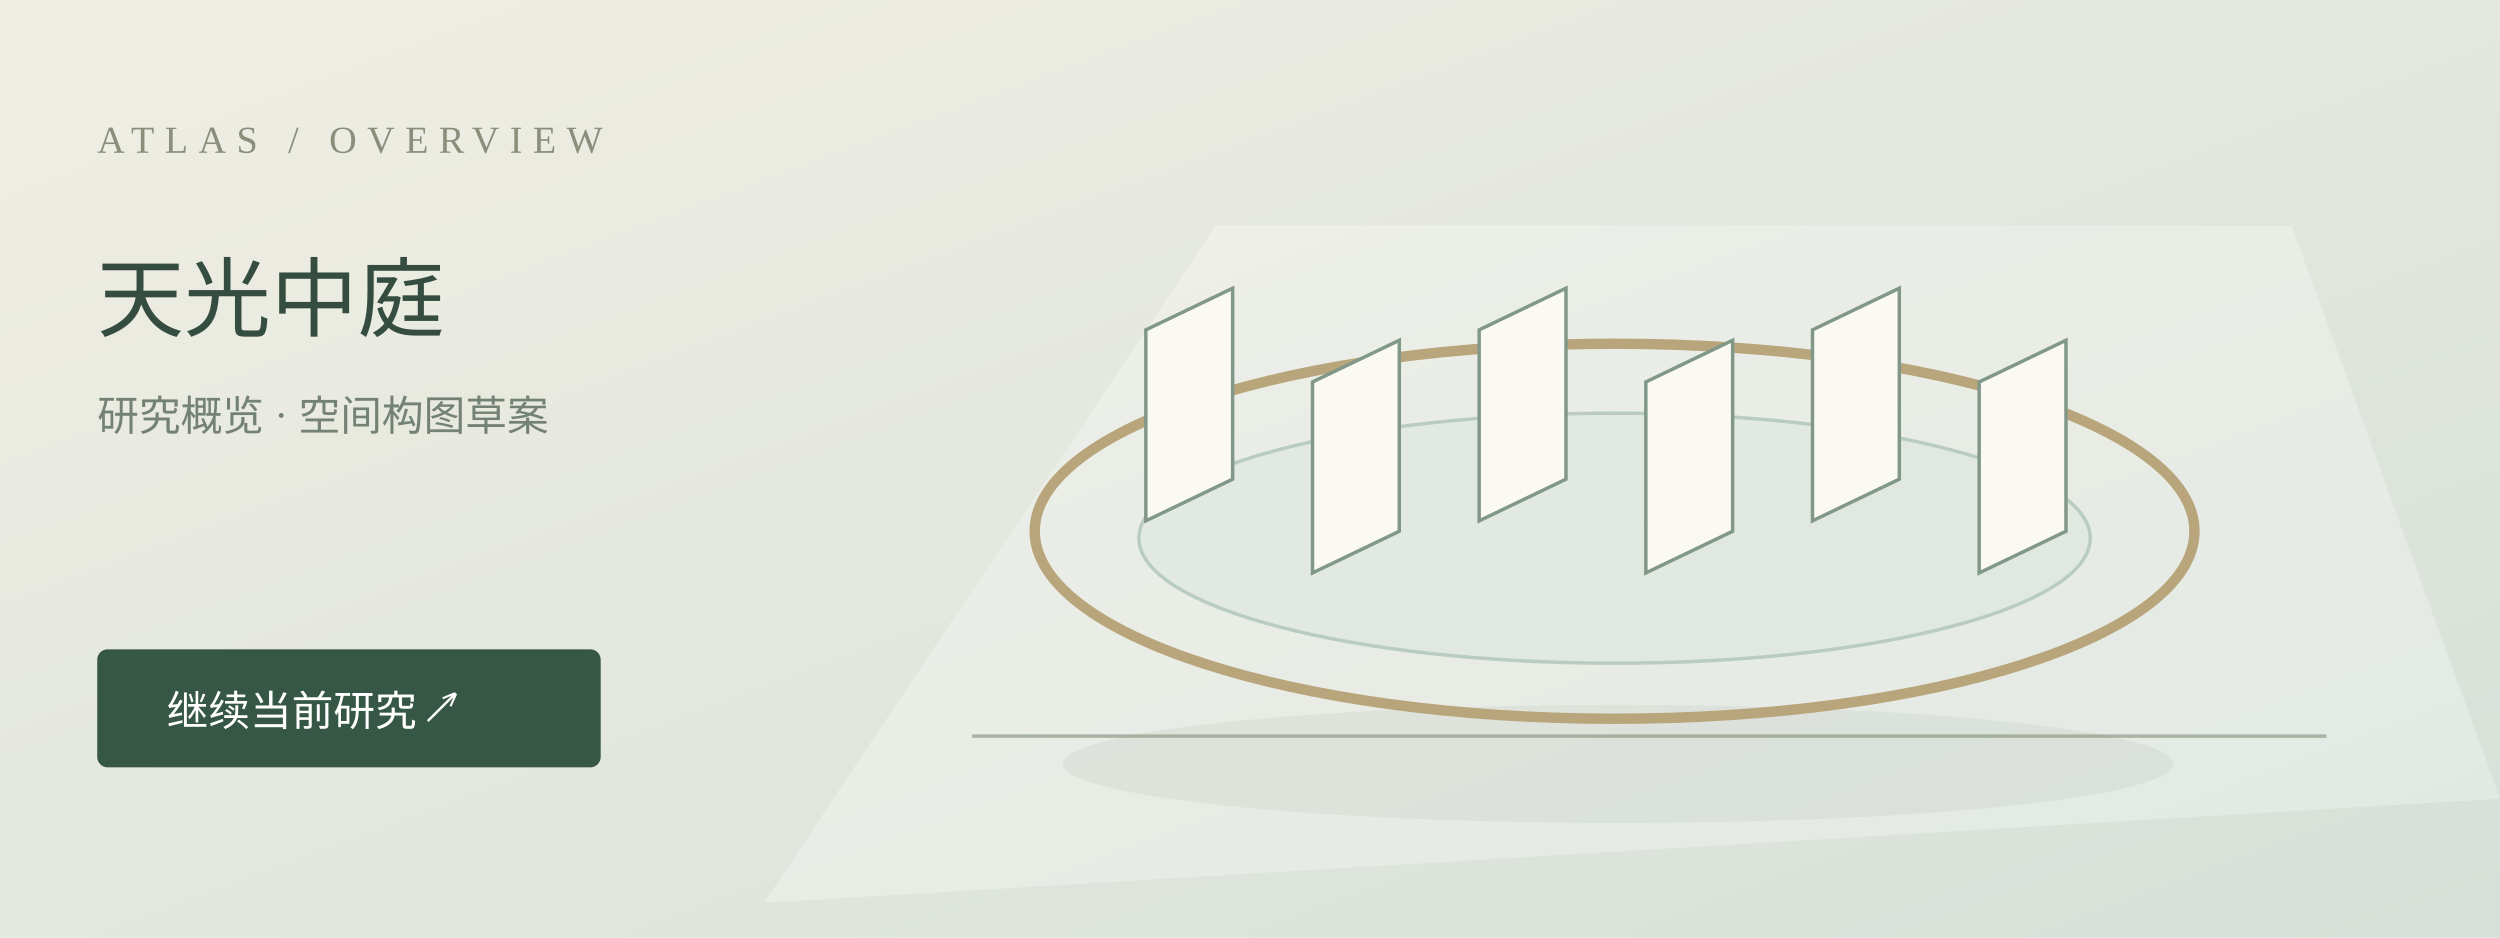
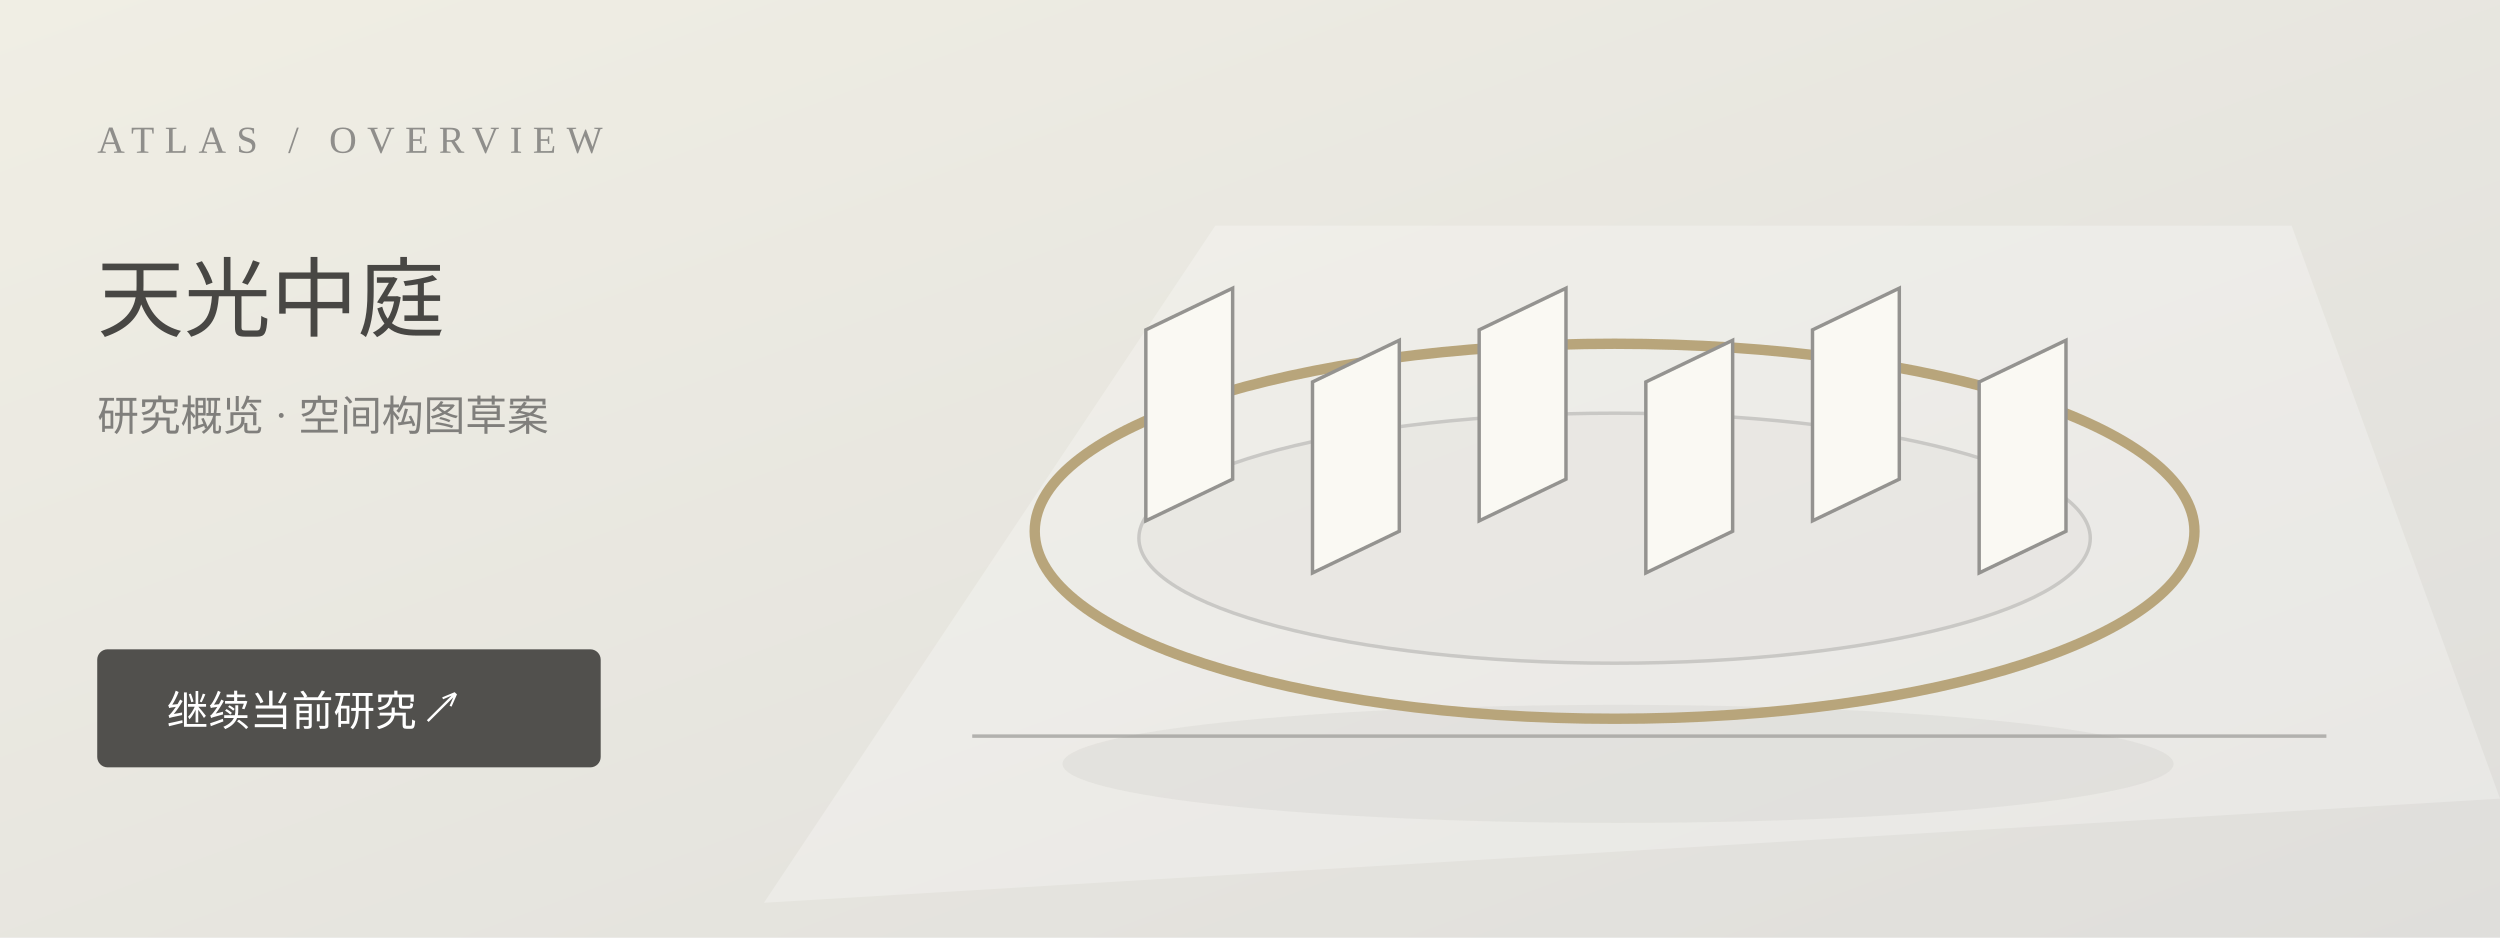
<svg xmlns="http://www.w3.org/2000/svg" viewBox="0 0 720 270">
  <defs>
    <linearGradient id="g0" x2="1" y2="1">
      <stop stop-color="#f0eee4" />
-       <stop offset="1" stop-color="#d6e0d8" />
+       <stop offset="1" stop-color="#dfdedb" />
    </linearGradient>
  </defs>
  <rect width="720" height="270" fill="url(#g0)" />
  <path d="M220 260L350 65H660L720 230" fill="#ffffff44" />
-   <path d="M280 212h390" stroke="#a8b3a3" />
-   <ellipse cx="466" cy="220" rx="160" ry="17" fill="#8c9d891b" />
+   <path d="M280 212h390" stroke="#b2b1ae" />
+   <ellipse cx="466" cy="220" rx="160" ry="17" fill="#9a99961b" />
  <ellipse cx="465" cy="153" rx="167" ry="54" fill="none" stroke="#b8a57b" stroke-width="3" />
-   <ellipse cx="465" cy="155" rx="137" ry="36" fill="#dbe5df88" stroke="#b9ccc2" />
-   <path d="M330 150l25 -12v-55l-25 12z" fill="#faf9f3" stroke="#819888" />
-   <path d="M378 165l25 -12v-55l-25 12z" fill="#faf9f3" stroke="#819888" />
-   <path d="M426 150l25 -12v-55l-25 12z" fill="#faf9f3" stroke="#819888" />
-   <path d="M474 165l25 -12v-55l-25 12z" fill="#faf9f3" stroke="#819888" />
-   <path d="M522 150l25 -12v-55l-25 12z" fill="#faf9f3" stroke="#819888" />
-   <path d="M570 165l25 -12v-55l-25 12z" fill="#faf9f3" stroke="#819888" />
-   <text x="28" y="44" fill="#8a8f7c" font-size="11" letter-spacing="3">ATLAS / OVERVIEW</text>
-   <text x="28" y="95" fill="#354c40" font-size="25">天光中庭</text>
-   <text x="28" y="124" fill="#748276" font-size="12">研究概览 · 空间构图草案</text>
-   <rect x="28" y="187" width="145" height="34" rx="3" fill="#365746" />
+   <ellipse cx="465" cy="155" rx="137" ry="36" fill="#e4e3e088" stroke="#c9c8c5" />
+   <path d="M330 150l25 -12v-55l-25 12z" fill="#faf9f3" stroke="#949390" />
+   <path d="M378 165l25 -12v-55l-25 12z" fill="#faf9f3" stroke="#949390" />
+   <path d="M426 150l25 -12v-55l-25 12z" fill="#faf9f3" stroke="#949390" />
+   <path d="M474 165l25 -12v-55l-25 12z" fill="#faf9f3" stroke="#949390" />
+   <path d="M522 150l25 -12v-55l-25 12z" fill="#faf9f3" stroke="#949390" />
+   <path d="M570 165l25 -12v-55l-25 12z" fill="#faf9f3" stroke="#949390" />
+   <text x="28" y="44" fill="#8f8e8b" font-size="11" letter-spacing="3">ATLAS / OVERVIEW</text>
+   <text x="28" y="95" fill="#484744" font-size="25">天光中庭</text>
+   <text x="28" y="124" fill="#807f7c" font-size="12">研究概览 · 空间构图草案</text>
+   <rect x="28" y="187" width="145" height="34" rx="3" fill="#51504d" />
  <text x="48" y="209" fill="white" font-size="12">继续当前研究  ↗</text>
</svg>
